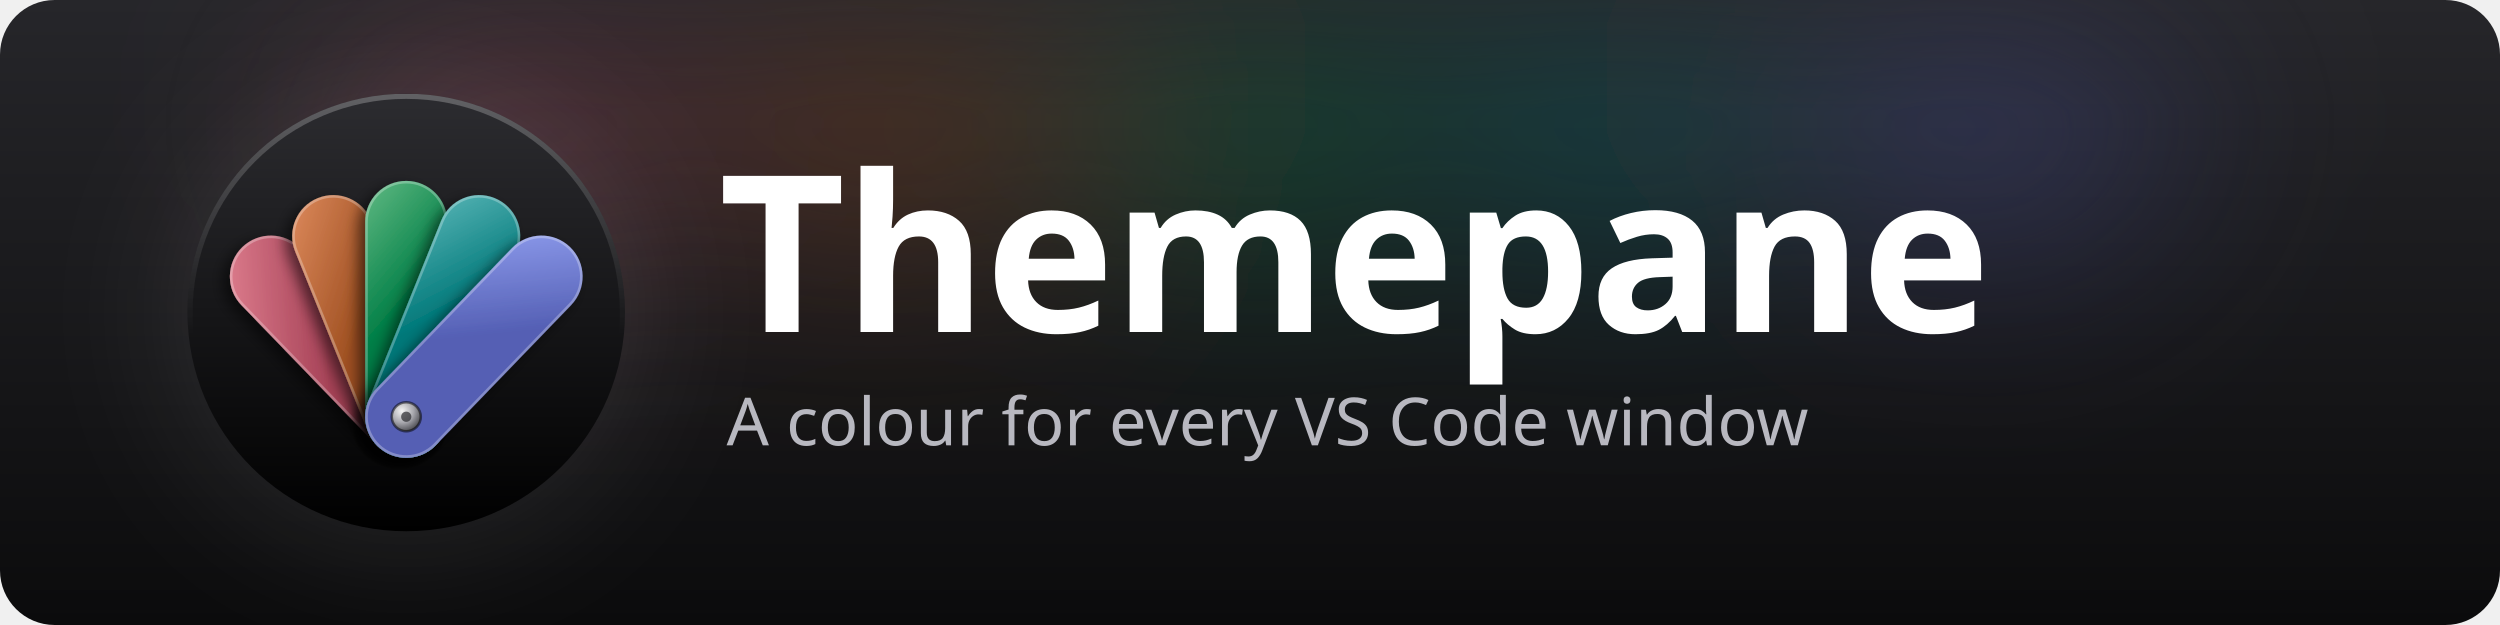
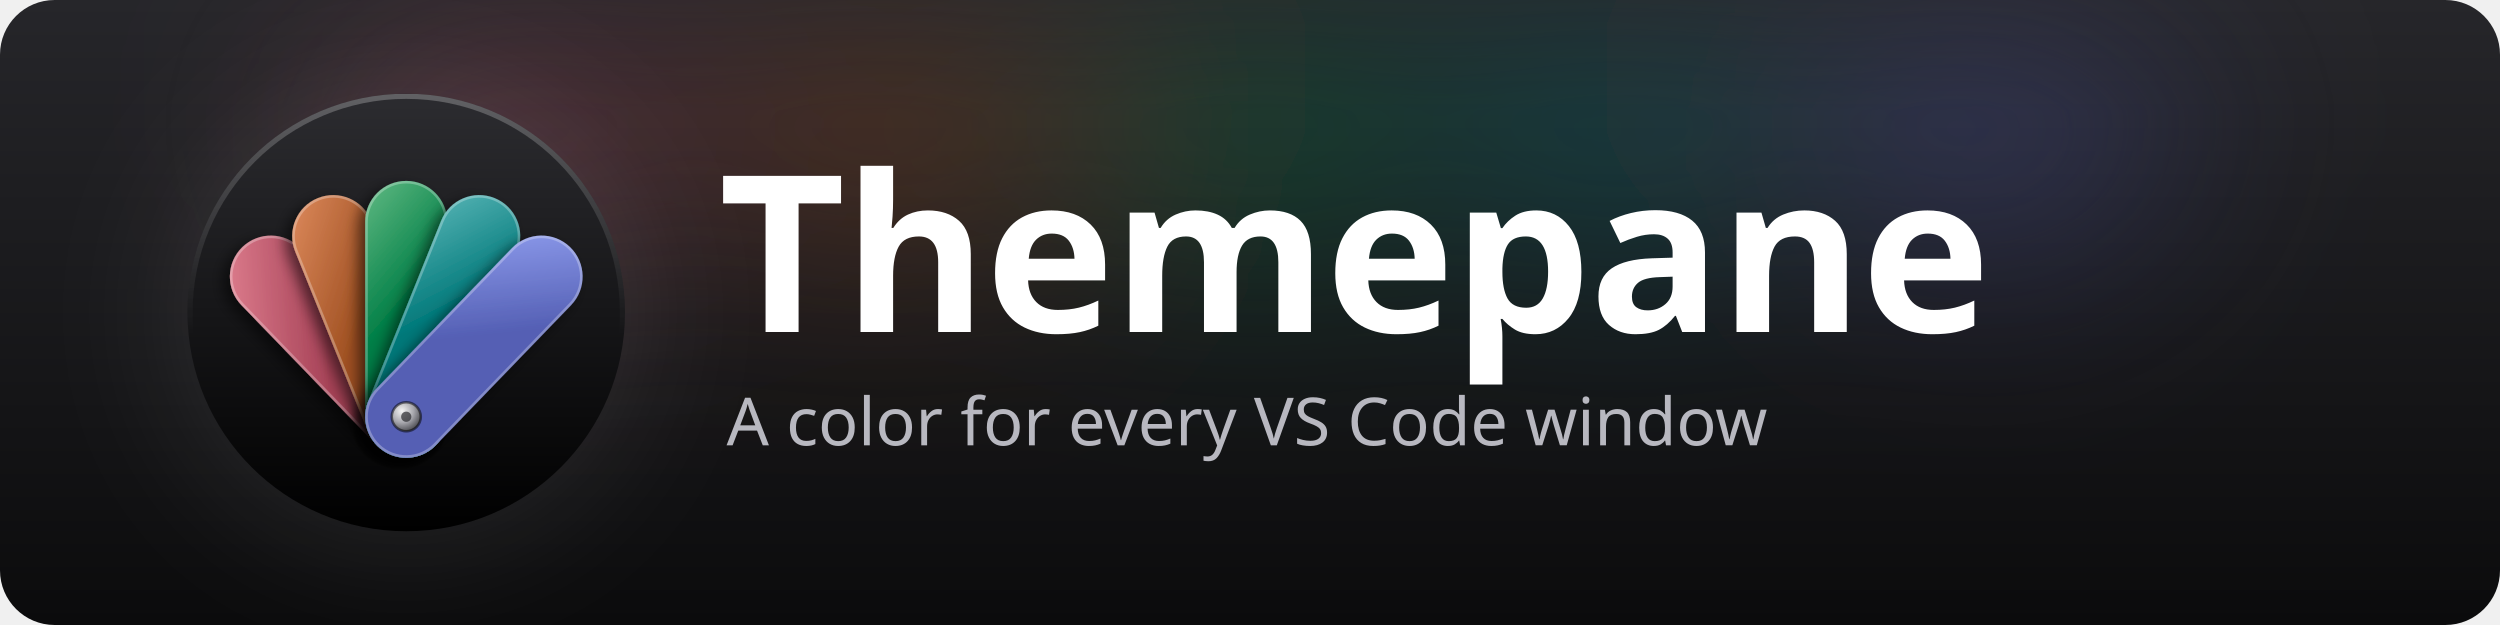
<svg xmlns="http://www.w3.org/2000/svg" viewBox="0 0 1280 320" width="1280" height="320">
  <defs>
    <linearGradient id="dark" x1="0" y1="0" x2="0" y2="1">
      <stop offset="0" stop-color="#26262a" />
      <stop offset="1" stop-color="#0b0b0c" />
    </linearGradient>
    <filter id="glow" filterUnits="userSpaceOnUse" x="-200" y="-200" width="1680" height="720">
      <feGaussianBlur stdDeviation="60" />
    </filter>
    <filter id="halo" filterUnits="userSpaceOnUse" x="-100" y="-200" width="700" height="720">
      <feGaussianBlur stdDeviation="30" />
    </filter>
    <clipPath id="card">
      <rect width="1280" height="320" rx="28" />
    </clipPath>
  </defs>
  <g clip-path="url(#card)">
    <rect width="1280" height="320" fill="url(#dark)" />
    <g filter="url(#glow)" opacity="0.4">
      <circle cx="260" cy="40" r="90" fill="#a64257" />
      <circle cx="450" cy="40" r="90" fill="#9f5021" />
      <circle cx="640" cy="40" r="90" fill="#007e46" />
      <circle cx="830" cy="40" r="90" fill="#007879" />
      <circle cx="1020" cy="40" r="90" fill="#545fb4" />
    </g>
    <circle cx="208" cy="160" r="124" fill="#ffffff" opacity="0.08" filter="url(#halo)" />
  </g>
  <svg x="96" y="48" width="224" height="224" viewBox="0 0 256 256">
    <defs>
      <linearGradient id="bg" x1="0" y1="0" x2="0" y2="1">
        <stop offset="0" stop-color="#2c2c30" />
        <stop offset="1" stop-color="#000" />
      </linearGradient>
      <clipPath id="s">
        <circle cx="128" cy="128" r="128" />
      </clipPath>
      <linearGradient id="rimfade" x1="0" y1="0" x2="0" y2="1">
        <stop offset="0" stop-color="#fff" />
        <stop offset=".55" stop-color="#000" />
      </linearGradient>
      <mask id="rimmask">
        <rect width="256" height="256" fill="url(#rimfade)" />
      </mask>
      <radialGradient id="rivet" cx="0.35" cy="0.3" r="0.8">
        <stop offset="0" stop-color="#f4f4f4" />
        <stop offset="0.5" stop-color="#a8a8ae" />
        <stop offset="1" stop-color="#3a3a40" />
      </radialGradient>
      <filter id="cast" x="-50%" y="-50%" width="200%" height="200%">
        <feDropShadow dx="-4" dy="3" stdDeviation="4" flood-color="#000" flood-opacity="0.55" />
      </filter>
      <linearGradient id="v0" x1="0" y1="0" x2="0.35" y2="1">
        <stop offset="0" stop-color="#e38393" />
        <stop offset="0.55" stop-color="#a64257" />
      </linearGradient>
      <linearGradient id="v1" x1="0" y1="0" x2="0.35" y2="1">
        <stop offset="0" stop-color="#e08c5f" />
        <stop offset="0.55" stop-color="#9f5021" />
      </linearGradient>
      <linearGradient id="v2" x1="0" y1="0" x2="0.35" y2="1">
        <stop offset="0" stop-color="#61ba83" />
        <stop offset="0.55" stop-color="#007e46" />
      </linearGradient>
      <linearGradient id="v3" x1="0" y1="0" x2="0.35" y2="1">
        <stop offset="0" stop-color="#58b5b6" />
        <stop offset="0.55" stop-color="#007879" />
      </linearGradient>
      <linearGradient id="v4" x1="0" y1="0" x2="0.35" y2="1">
        <stop offset="0" stop-color="#8f9dee" />
        <stop offset="0.55" stop-color="#545fb4" />
      </linearGradient>
    </defs>
    <g clip-path="url(#s)">
      <rect width="256" height="256" fill="url(#bg)" />
    </g>
    <g filter="url(#cast)">
      <rect x="104" y="51" width="48" height="162" rx="24" transform="rotate(-44 128 189)" fill="url(#v0)" />
      <rect x="104.75" y="51.75" width="46.5" height="160.5" rx="23.25" transform="rotate(-44 128 189)" fill="none" stroke="#fff" stroke-opacity="0.28" stroke-width="1.5" />
    </g>
    <g filter="url(#cast)">
      <rect x="104" y="51" width="48" height="162" rx="24" transform="rotate(-22 128 189)" fill="url(#v1)" />
      <rect x="104.75" y="51.75" width="46.5" height="160.5" rx="23.25" transform="rotate(-22 128 189)" fill="none" stroke="#fff" stroke-opacity="0.28" stroke-width="1.5" />
    </g>
    <g filter="url(#cast)">
      <rect x="104" y="51" width="48" height="162" rx="24" transform="rotate(0 128 189)" fill="url(#v2)" />
      <rect x="104.75" y="51.75" width="46.5" height="160.5" rx="23.25" transform="rotate(0 128 189)" fill="none" stroke="#fff" stroke-opacity="0.28" stroke-width="1.5" />
    </g>
    <g filter="url(#cast)">
      <rect x="104" y="51" width="48" height="162" rx="24" transform="rotate(22 128 189)" fill="url(#v3)" />
      <rect x="104.75" y="51.75" width="46.5" height="160.5" rx="23.25" transform="rotate(22 128 189)" fill="none" stroke="#fff" stroke-opacity="0.28" stroke-width="1.5" />
    </g>
    <g filter="url(#cast)">
      <rect x="104" y="51" width="48" height="162" rx="24" transform="rotate(44 128 189)" fill="url(#v4)" />
      <rect x="104.75" y="51.75" width="46.5" height="160.5" rx="23.25" transform="rotate(44 128 189)" fill="none" stroke="#fff" stroke-opacity="0.28" stroke-width="1.5" />
    </g>
    <circle cx="128" cy="189" r="8.5" fill="url(#rivet)" stroke="#000" stroke-opacity="0.5" stroke-width="1.5" />
    <circle cx="128" cy="189" r="3" fill="#2a2a2e" opacity="0.7" />
    <circle cx="128" cy="128" r="126.5" fill="none" stroke="#fff" stroke-opacity="0.25" stroke-width="3" mask="url(#rimmask)" />
  </svg>
  <text x="368" y="170" font-family="Segoe UI" font-weight="600" font-size="112" fill="#ffffff" letter-spacing="-1">Themepane</text>
-   <text x="372" y="228" font-family="Segoe UI" font-size="34" fill="#b8b8c0">A colour for every VS Code window</text>
+   <text x="372" y="228" font-family="Segoe UI" font-size="34" fill="#b8b8c0">A color for every VS Code window</text>
</svg>
